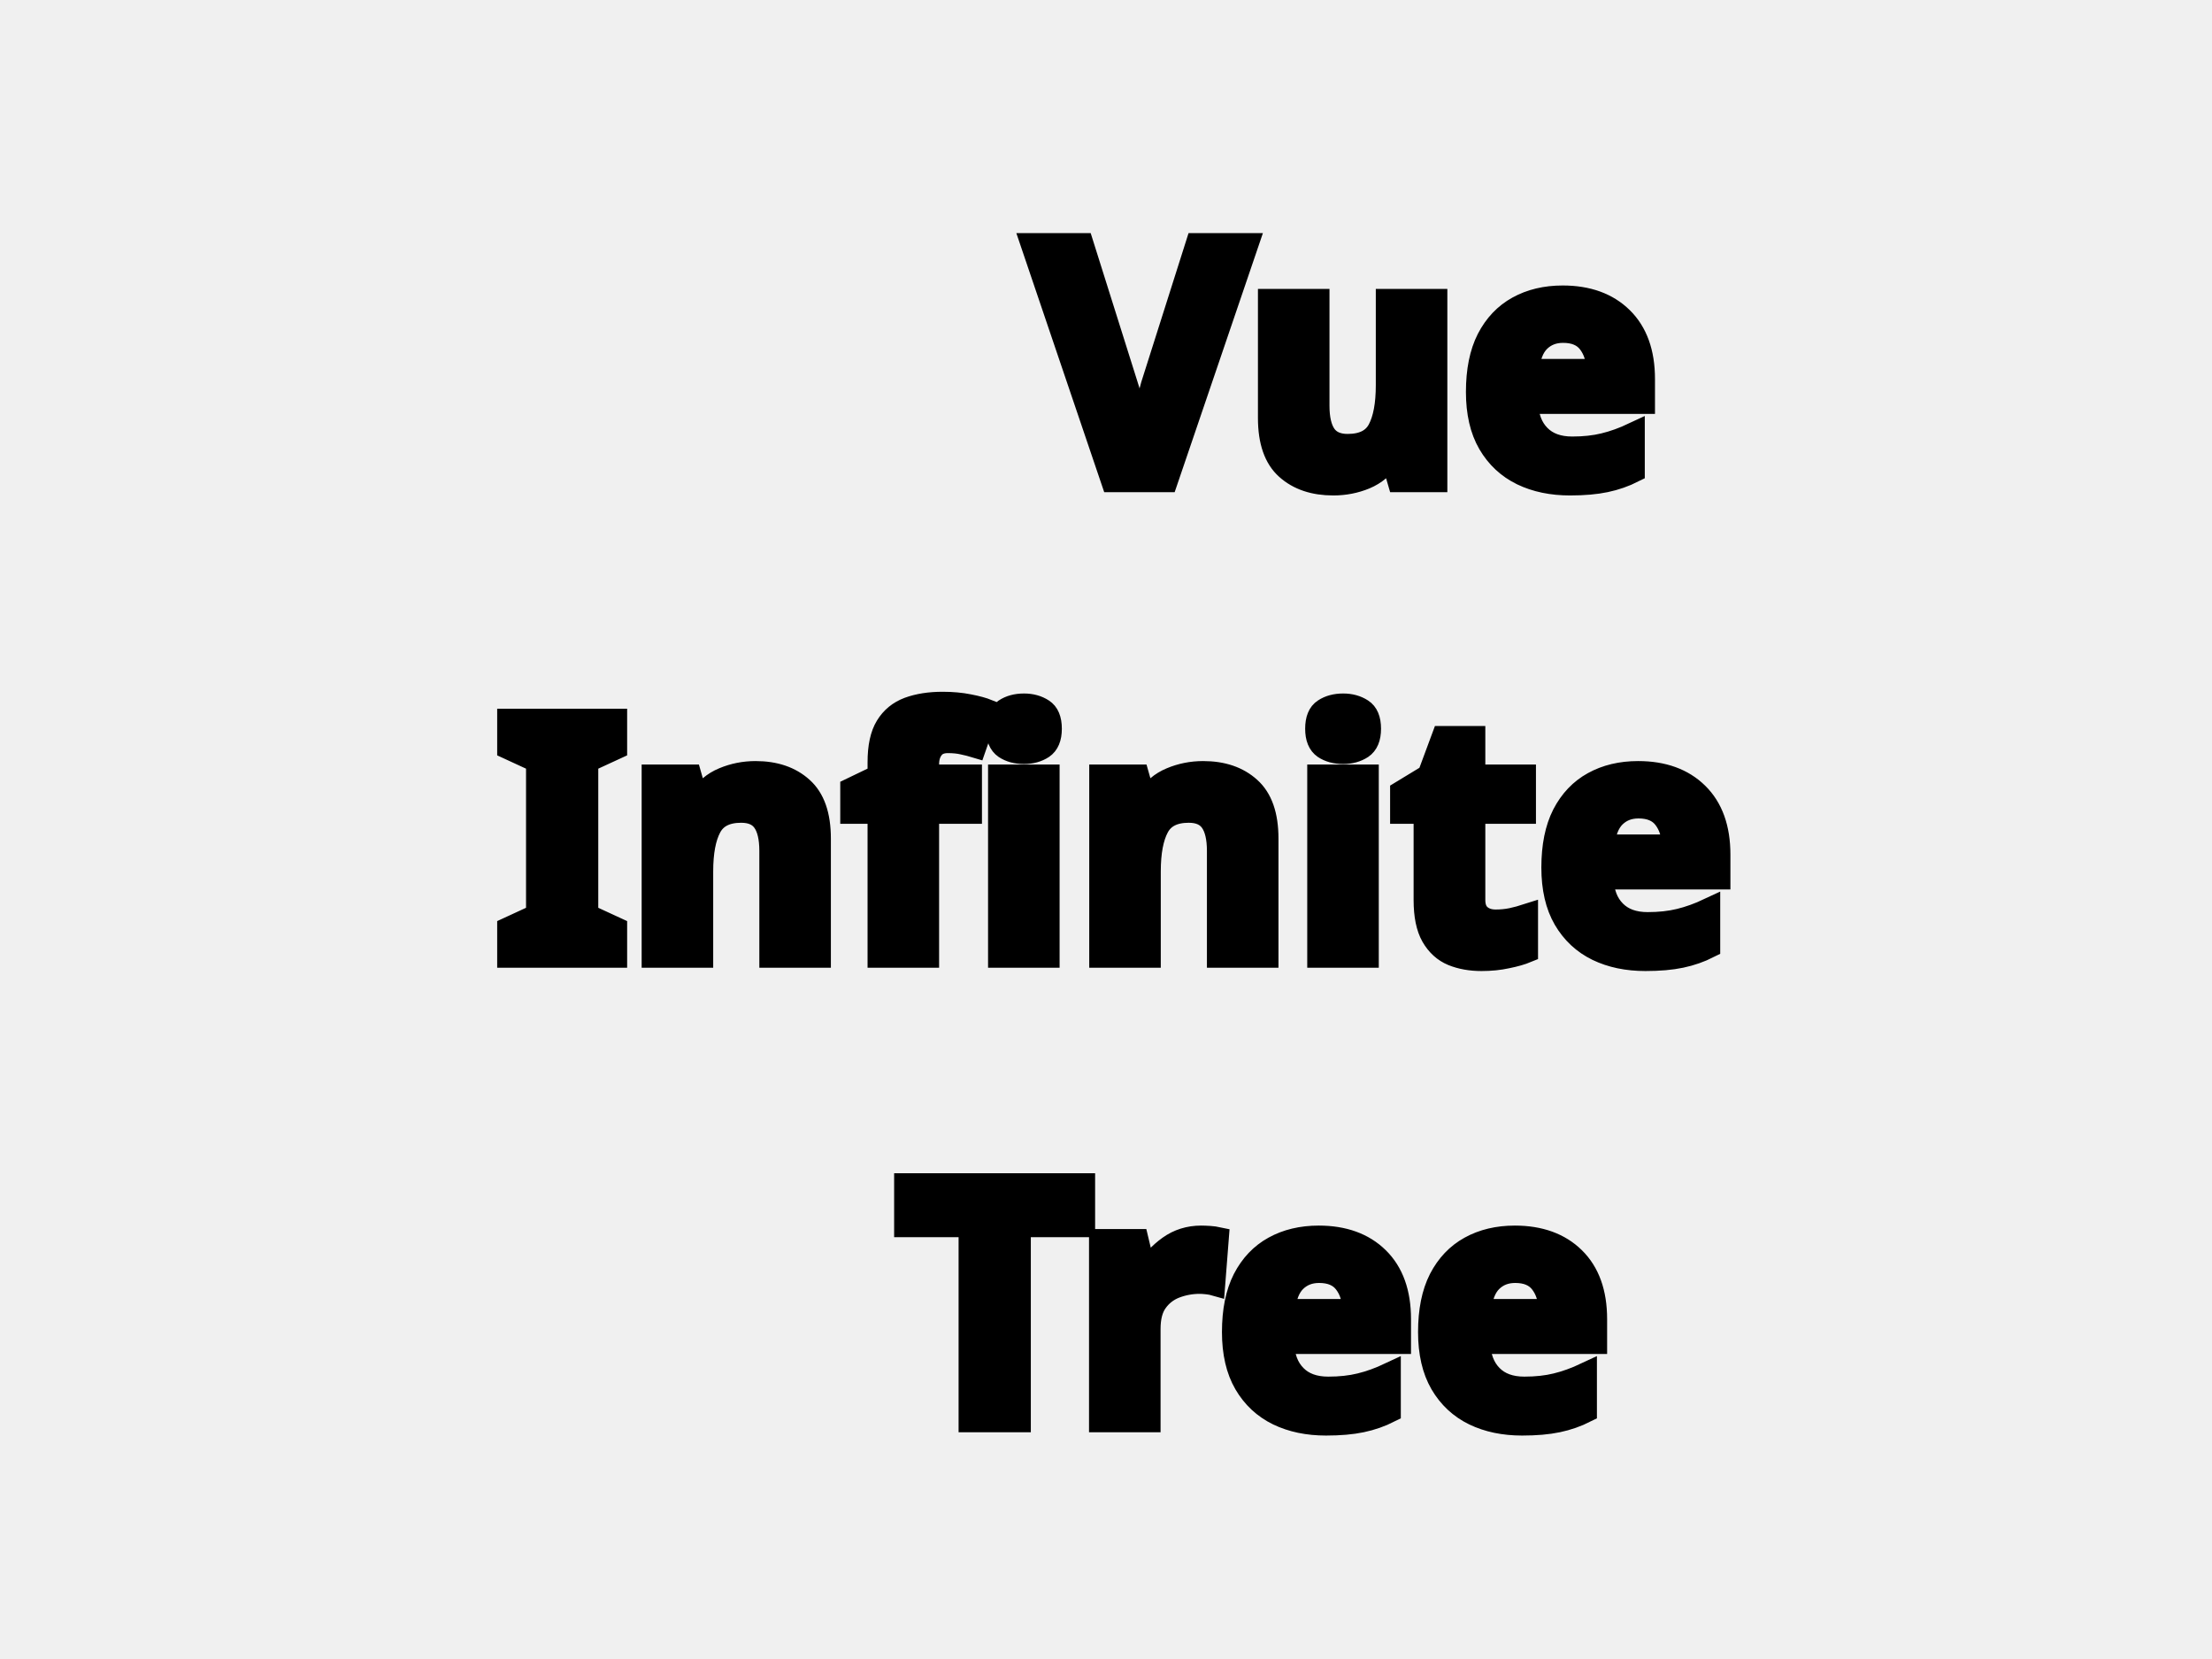
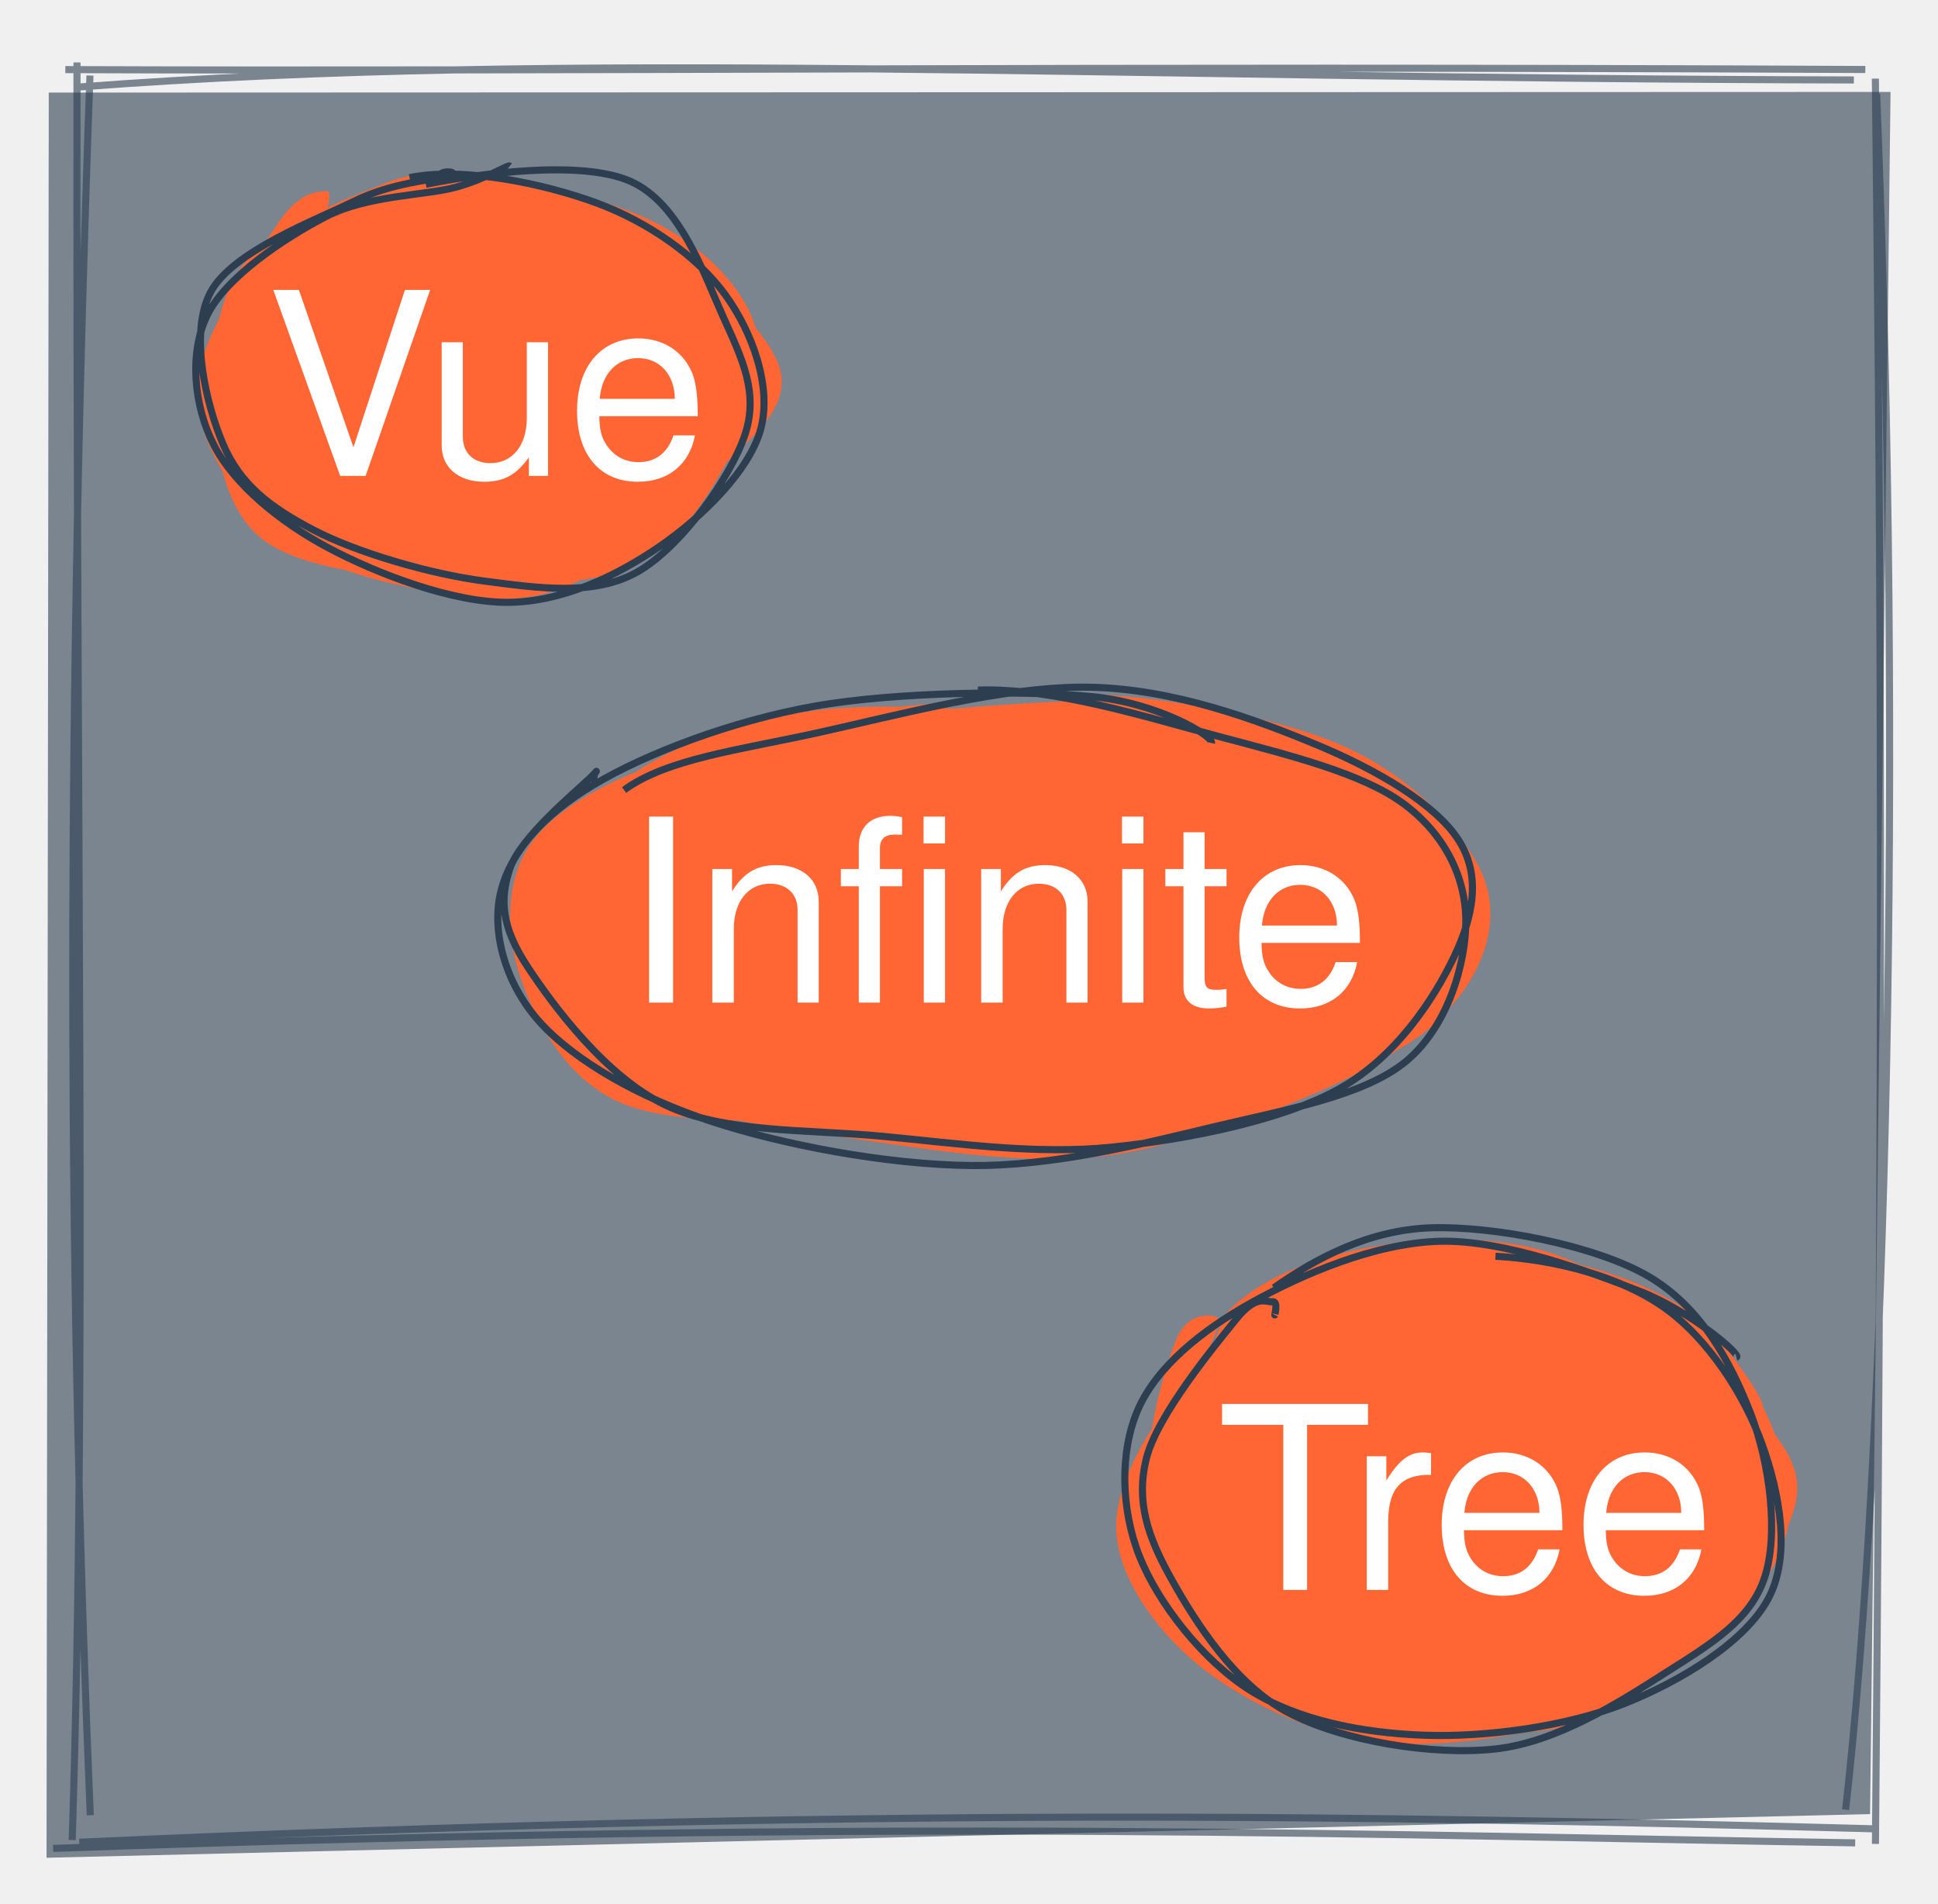
- <svg xmlns="http://www.w3.org/2000/svg" width="200" height="150">
-   <g>
-     <rect fill="none" id="canvas_background" height="152" width="202" y="-1" x="-1" />
-     <g display="none" overflow="visible" y="0" x="0" height="100%" width="100%" id="canvasGrid">
-       <rect fill="url(#gridpattern)" stroke-width="0" y="0" x="0" height="100%" width="100%" />
-     </g>
+ <svg xmlns="http://www.w3.org/2000/svg" version="1.1" viewBox="0 0 273.547 268.691">
+   <defs>
+     <style>
+       @font-face {
+         font-family: "Virgil";
+         src: url("https://excalidraw.com/FG_Virgil.woff2");
+       }
+       @font-face {
+         font-family: "Cascadia";
+         src: url("https://excalidraw.com/Cascadia.woff2");
+       }
+     </style>
+   </defs>
+   <g stroke-opacity="0.6" fill-opacity="0.6" transform="translate(10 10) rotate(0 126.7734 124.3457)">
+     <path d="M-3.117 3.068 L256.847 2.976 L253.956 246.041 L-3.43 252.205" stroke="none" stroke-width="0" fill="#2c3e50" />
+     <path d="M1.133 2.282 C70.866 -3.019, 143.568 1.067, 251.672 1.286 M-0.781 -0.176 C72.275 0.104, 143.165 -0.719, 253.287 -0.19 M254.888 3.251 C258.692 97.976, 256.254 194.744, 250.505 245.417 M254.706 1.097 C255.269 55.496, 255.985 110.375, 254.717 250.253 M251.857 250.103 C188.32 249.103, 117.887 246.541, -2.505 250.889 M254.814 248.13 C184.017 246.212, 111.506 245.015, 1.192 250.015 M2.74 246.204 C-0.18 176.109, -0.884 100.195, 2.697 0.659 M0.192 249.703 C2.336 181.749, 0.709 113.265, 0.869 -1.186" stroke="#2c3e50" stroke-width="1" fill="none" />
  </g>
-   <g>
-     <text font-weight="bold" xml:space="preserve" text-anchor="start" font-family="'Trebuchet MS', Gadget, sans-serif" font-size="30" id="svg_1" y="43.5" x="93.289" stroke-width="2" stroke="#000" fill="#000000">Vue</text>
-     <text font-weight="bold" xml:space="preserve" text-anchor="start" font-family="'Trebuchet MS', Gadget, sans-serif" font-size="30" id="svg_2" y="86.5" x="45" stroke-width="2" stroke="#000" fill="#000000">Infinite</text>
-     <text font-weight="bold" xml:space="preserve" text-anchor="start" font-family="'Trebuchet MS', Gadget, sans-serif" font-size="30" id="svg_3" y="128.5" x="81.25" stroke-width="2" stroke="#000" fill="#000000">Tree</text>
+   <g transform="translate(28.51172 24.52734) rotate(0 39.49414 29.87305)">
+     <path d="M14.747 7.132 C20.391 2.935, 29.766 0.909, 38.012 0.889 C46.258 0.869, 57.546 3.576, 64.223 7.012 C70.899 10.449, 76.372 16.005, 78.071 21.506 C79.77 27.008, 77.414 34.33, 74.415 40.023 C71.416 45.715, 67.033 52.766, 60.076 55.664 C53.12 58.562, 41.25 58.079, 32.675 57.411 C24.1 56.743, 13.799 55.606, 8.627 51.654 C3.455 47.702, 2.132 40.145, 1.642 33.699 C1.153 27.252, 1.619 18.382, 5.692 12.975 C9.764 7.567, 20.587 3.412, 26.078 1.255 C31.569 -0.902, 38.391 -0.347, 38.637 0.031 M18.244 5.075 C24.038 2.19, 34.72 0.13, 42.443 0.914 C50.167 1.697, 58.05 5.291, 64.585 9.777 C71.119 14.263, 80.391 22.367, 81.65 27.83 C82.91 33.293, 77.342 37.42, 72.142 42.554 C66.942 47.688, 57.778 56.039, 50.449 58.635 C43.119 61.23, 35.11 59.664, 28.165 58.128 C21.22 56.591, 13.592 54.106, 8.779 49.415 C3.966 44.725, -1.039 37.055, -0.715 29.986 C-0.392 22.917, 7.679 11.592, 10.719 7.001 C13.758 2.41, 16.395 2.552, 17.522 2.441 C18.648 2.33, 17.356 5.542, 17.48 6.336" stroke="none" stroke-width="0" fill="#ff6633" />
+     <path d="M29.3 0.544 C36.85 -1.014, 48.301 1.377, 55.725 4.129 C63.149 6.881, 69.983 11.759, 73.844 17.058 C77.705 22.358, 80.428 30.006, 78.891 35.925 C77.354 41.845, 70.579 48.48, 64.623 52.574 C58.667 56.668, 50.963 60.456, 43.155 60.488 C35.346 60.52, 24.68 56.455, 17.772 52.765 C10.865 49.076, 4.547 43.822, 1.709 38.352 C-1.129 32.883, -1.897 25.339, 0.743 19.95 C3.382 14.561, 11.696 9.028, 17.546 6.019 C23.396 3.009, 31.526 3.079, 35.843 1.893 C40.159 0.708, 43.176 -1.314, 43.447 -1.094 M31.593 1.486 C39.008 -0.01, 53.5 -2.031, 60.487 1.068 C67.474 4.167, 70.827 14.109, 73.516 20.078 C76.205 26.047, 78.639 30.856, 76.62 36.881 C74.601 42.905, 67.541 52.791, 61.403 56.224 C55.265 59.657, 47.404 58.47, 39.793 57.477 C32.181 56.485, 21.862 53.47, 15.734 50.271 C9.606 47.072, 5.445 43.878, 3.025 38.283 C0.605 32.688, -1.855 22.434, 1.216 16.701 C4.286 10.968, 15.875 6.617, 21.446 3.884 C27.016 1.151, 32.6 0.93, 34.638 0.302 C36.677 -0.327, 33.804 -0.495, 33.675 0.111" stroke="#2c3e50" stroke-width="1" fill="none" />
+   </g>
+   <g transform="translate(37.0293 34.16602) rotate(0 31.5 20.5)">
+     <text x="63" y="33" font-family="Helvetica" font-size="36px" fill="#fff" text-anchor="end" style="white-space: pre;">Vue</text>
+   </g>
+   <g transform="translate(71.50977 99.10352) rotate(0 68.61523 32.08398)">
+     <path d="M16.799 10.887 C22.868 6.299, 32.594 2.606, 43.259 1.204 C53.924 -0.197, 69.04 1.247, 80.791 2.476 C92.541 3.706, 104.629 5.196, 113.761 8.581 C122.893 11.965, 132.134 17.344, 135.583 22.784 C139.032 28.223, 137.372 36.199, 134.456 41.218 C131.539 46.238, 126.341 49.109, 118.085 52.899 C109.829 56.69, 96.286 62.49, 84.918 63.962 C73.549 65.435, 61.2 63.345, 49.871 61.736 C38.543 60.128, 24.686 58.366, 16.948 54.311 C9.21 50.255, 5.505 43.033, 3.442 37.404 C1.379 31.774, -1.003 26.039, 4.569 20.534 C10.141 15.028, 26.739 7.79, 36.873 4.374 C47.007 0.957, 64.914 -0.401, 65.374 0.036 M81.368 -1.228 C93.106 -0.756, 108.689 2.072, 118.006 6.16 C127.323 10.247, 134.37 17.62, 137.27 23.297 C140.17 28.974, 138.817 35.103, 135.406 40.221 C131.995 45.339, 124.984 50.24, 116.804 54.005 C108.624 57.771, 98.105 61.854, 86.326 62.813 C74.548 63.771, 57.949 60.852, 46.132 59.757 C34.316 58.661, 22.805 59.768, 15.427 56.239 C8.049 52.709, 3.866 44.626, 1.862 38.582 C-0.142 32.538, -0.181 25.083, 3.403 19.973 C6.988 14.864, 14.439 10.987, 23.367 7.925 C32.296 4.863, 46.548 2.974, 56.977 1.603 C67.405 0.232, 81.405 -0.283, 85.938 -0.303 C90.472 -0.322, 84.815 0.823, 84.177 1.488" stroke="none" stroke-width="0" fill="#ff6633" />
+     <path d="M66.527 -1.703 C77.099 -2.063, 90.206 2.087, 100.216 4.758 C110.226 7.429, 120.725 9.989, 126.588 14.323 C132.45 18.657, 135.338 24.695, 135.39 30.763 C135.442 36.831, 132.834 45.866, 126.899 50.73 C120.963 55.594, 110.03 57.502, 99.777 59.947 C89.524 62.391, 77.219 65.534, 65.381 65.397 C53.544 65.259, 38.835 62.457, 28.752 59.121 C18.67 55.785, 9.828 50.719, 4.886 45.382 C-0.057 40.046, -2.132 32.716, -0.904 27.1 C0.324 21.484, 4.866 16.107, 12.254 11.686 C19.643 7.265, 31.715 2.655, 43.426 0.574 C55.138 -1.506, 73.18 -1.66, 82.525 -0.794 C91.871 0.071, 99.742 4.731, 99.5 5.767 M16.577 12.403 C22.613 7.985, 32.861 6.753, 43.847 4.335 C54.833 1.917, 70.746 -2.385, 82.493 -2.106 C94.24 -1.827, 105.687 2.419, 114.33 6.01 C122.973 9.602, 131.127 14.437, 134.352 19.443 C137.576 24.449, 136.487 30.188, 133.677 36.045 C130.867 41.902, 125.519 50.127, 117.492 54.585 C109.466 59.044, 96.272 61.682, 85.518 62.796 C74.764 63.909, 63.493 62.258, 52.967 61.267 C42.442 60.275, 30.702 60.834, 22.366 56.845 C14.03 52.857, 6.601 42.893, 2.95 37.336 C-0.701 31.778, -1.02 27.949, 0.459 23.5 C1.938 19.052, 9.763 12.637, 11.826 10.647 C13.889 8.657, 11.292 10.509, 12.837 11.558" stroke="#2c3e50" stroke-width="1" fill="none" />
+   </g>
+   <g transform="translate(87.5 108.5078) rotate(0 53 20.5)">
+     <text x="106" y="33" font-family="Helvetica" font-size="36px" fill="#fff" text-anchor="end" style="white-space: pre;">Infinite</text>
+   </g>
+   <g transform="translate(159.2246 176.0059) rotate(0 46.0293 34.65234)">
+     <path d="M57.032 2.129 C65.412 3.133, 75.258 5.719, 81.308 10.995 C87.359 16.271, 92.464 27.044, 93.334 33.785 C94.204 40.526, 91.216 46.087, 86.53 51.442 C81.845 56.797, 73.839 62.854, 65.221 65.915 C56.604 68.976, 44.016 70.942, 34.824 69.808 C25.633 68.674, 16.151 64.025, 10.072 59.111 C3.993 54.198, -1.228 46.863, -1.651 40.326 C-2.073 33.789, 2.667 25.87, 7.538 19.89 C12.409 13.91, 19.78 7.611, 27.575 4.446 C35.37 1.281, 45.959 0.29, 54.307 0.901 C62.655 1.512, 71.79 4.501, 77.661 8.113 C83.533 11.725, 90.292 22.154, 89.536 22.572 M13.602 9.603 C18.917 3.863, 27.431 1.192, 35.353 -0.18 C43.276 -1.551, 53.253 -1.611, 61.139 1.375 C69.025 4.36, 77.115 12.308, 82.668 17.733 C88.221 23.157, 94.379 28.046, 94.457 33.923 C94.535 39.799, 88.405 47.406, 83.134 52.993 C77.862 58.58, 71.642 65.171, 62.828 67.444 C54.015 69.716, 39.403 68.683, 30.253 66.627 C21.104 64.57, 12.523 60.649, 7.931 55.105 C3.338 49.56, 2.869 40.403, 2.698 33.357 C2.527 26.312, 5.224 16.717, 6.906 12.831 C8.588 8.944, 12.065 9.542, 12.789 10.039 C13.514 10.536, 10.548 15.404, 11.251 15.812" stroke="none" stroke-width="0" fill="#ff6633" />
+     <path d="M51.859 1.299 C60.292 1.776, 69.38 4.108, 75.653 8.531 C81.926 12.954, 87.042 20.992, 89.497 27.837 C91.952 34.683, 93.622 43.503, 90.382 49.604 C87.141 55.704, 78.146 61.222, 70.053 64.44 C61.96 67.657, 50.624 69.215, 41.826 68.907 C33.028 68.598, 23.965 66.792, 17.265 62.589 C10.564 58.385, 4.265 50.305, 1.625 43.687 C-1.016 37.07, -1.213 28.859, 1.423 22.883 C4.058 16.908, 10.353 11.784, 17.438 7.835 C24.524 3.886, 34.788 -0.552, 43.937 -0.81 C53.085 -1.068, 65.345 3.56, 72.332 6.287 C79.319 9.015, 86.772 15.323, 85.86 15.554 M20.588 5.754 C26.396 1.644, 33.985 -2.435, 42.784 -2.712 C51.583 -2.988, 65.87 -0.258, 73.382 4.097 C80.893 8.452, 85.105 16.334, 87.851 23.418 C90.598 30.501, 91.853 40.492, 89.862 46.599 C87.871 52.707, 82.257 56.022, 75.904 60.064 C69.55 64.107, 60.619 69.914, 51.741 70.857 C42.863 71.8, 30.239 69.726, 22.634 65.725 C15.029 61.723, 9.452 52.83, 6.111 46.849 C2.769 40.868, 1.072 35.94, 2.587 29.84 C4.102 23.741, 12.239 13.939, 15.202 10.252 C18.166 6.565, 19.449 7.832, 20.369 7.72 C21.289 7.608, 20.635 9.74, 20.72 9.581" stroke="#2c3e50" stroke-width="1" fill="none" />
+   </g>
+   <g transform="translate(169.0898 191.4023) rotate(0 36.5 20.5)">
+     <text x="73" y="33" font-family="Helvetica" font-size="36px" fill="#fff" text-anchor="end" style="white-space: pre;">Tree</text>
  </g>
</svg>
